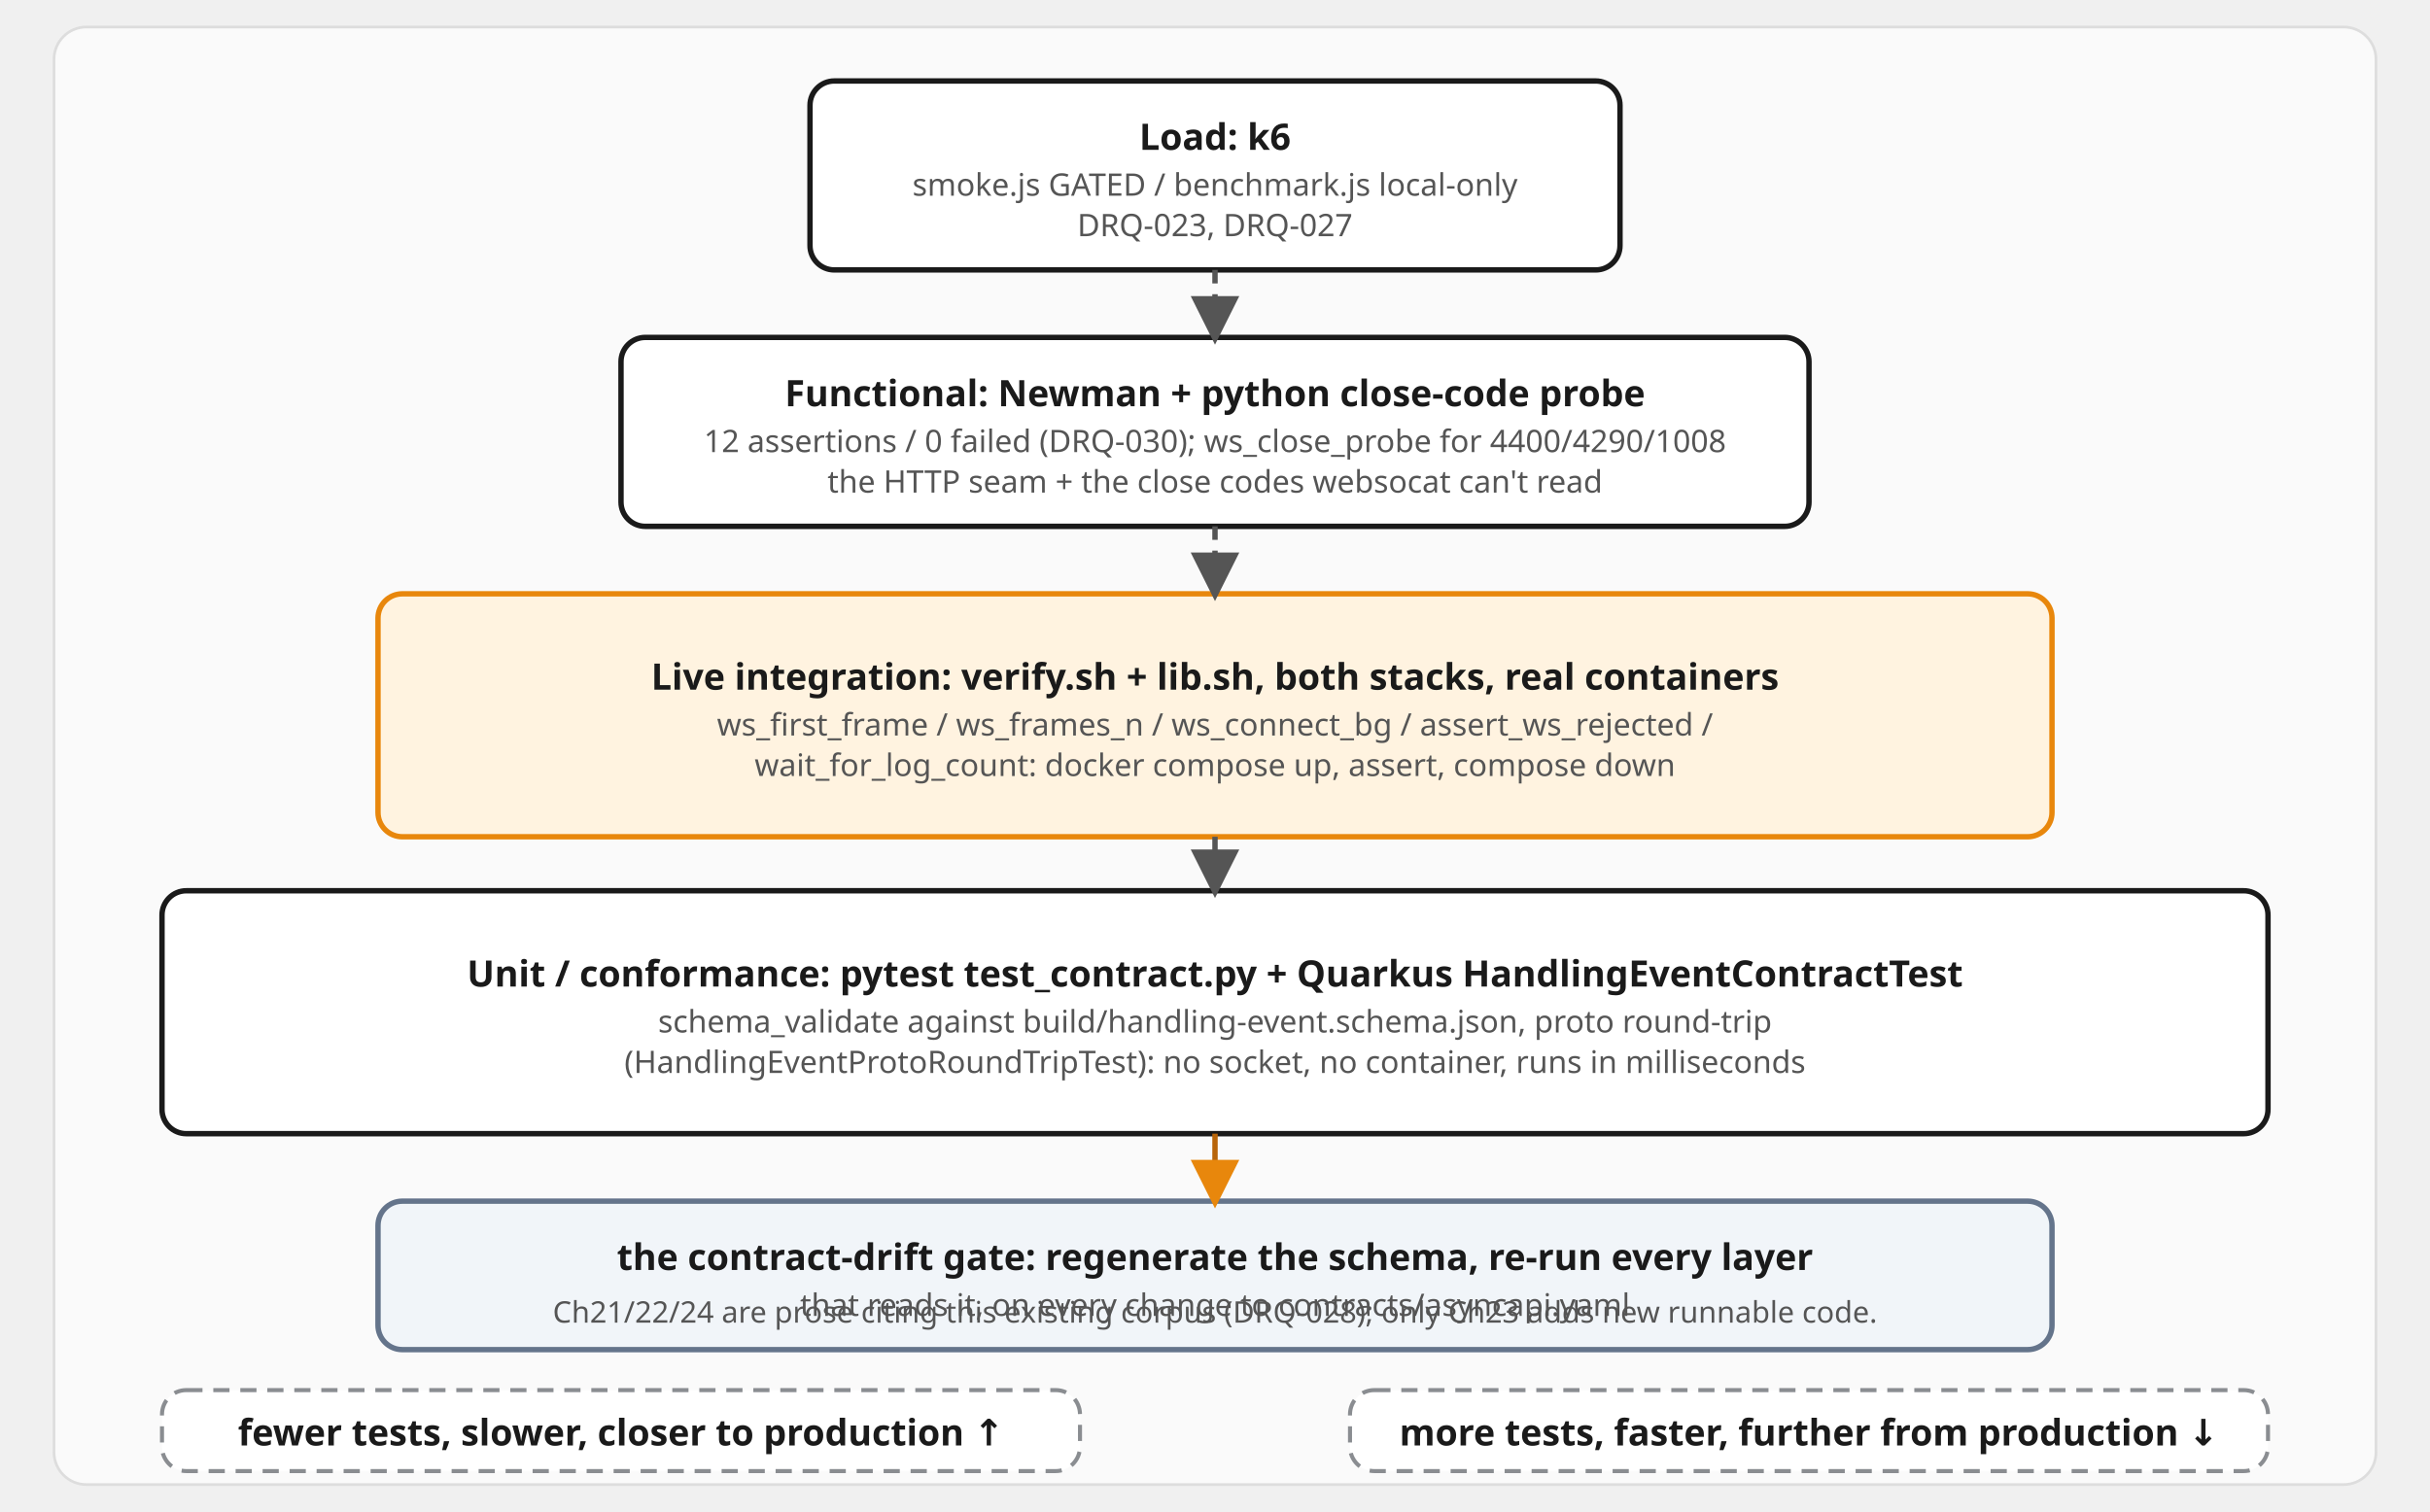
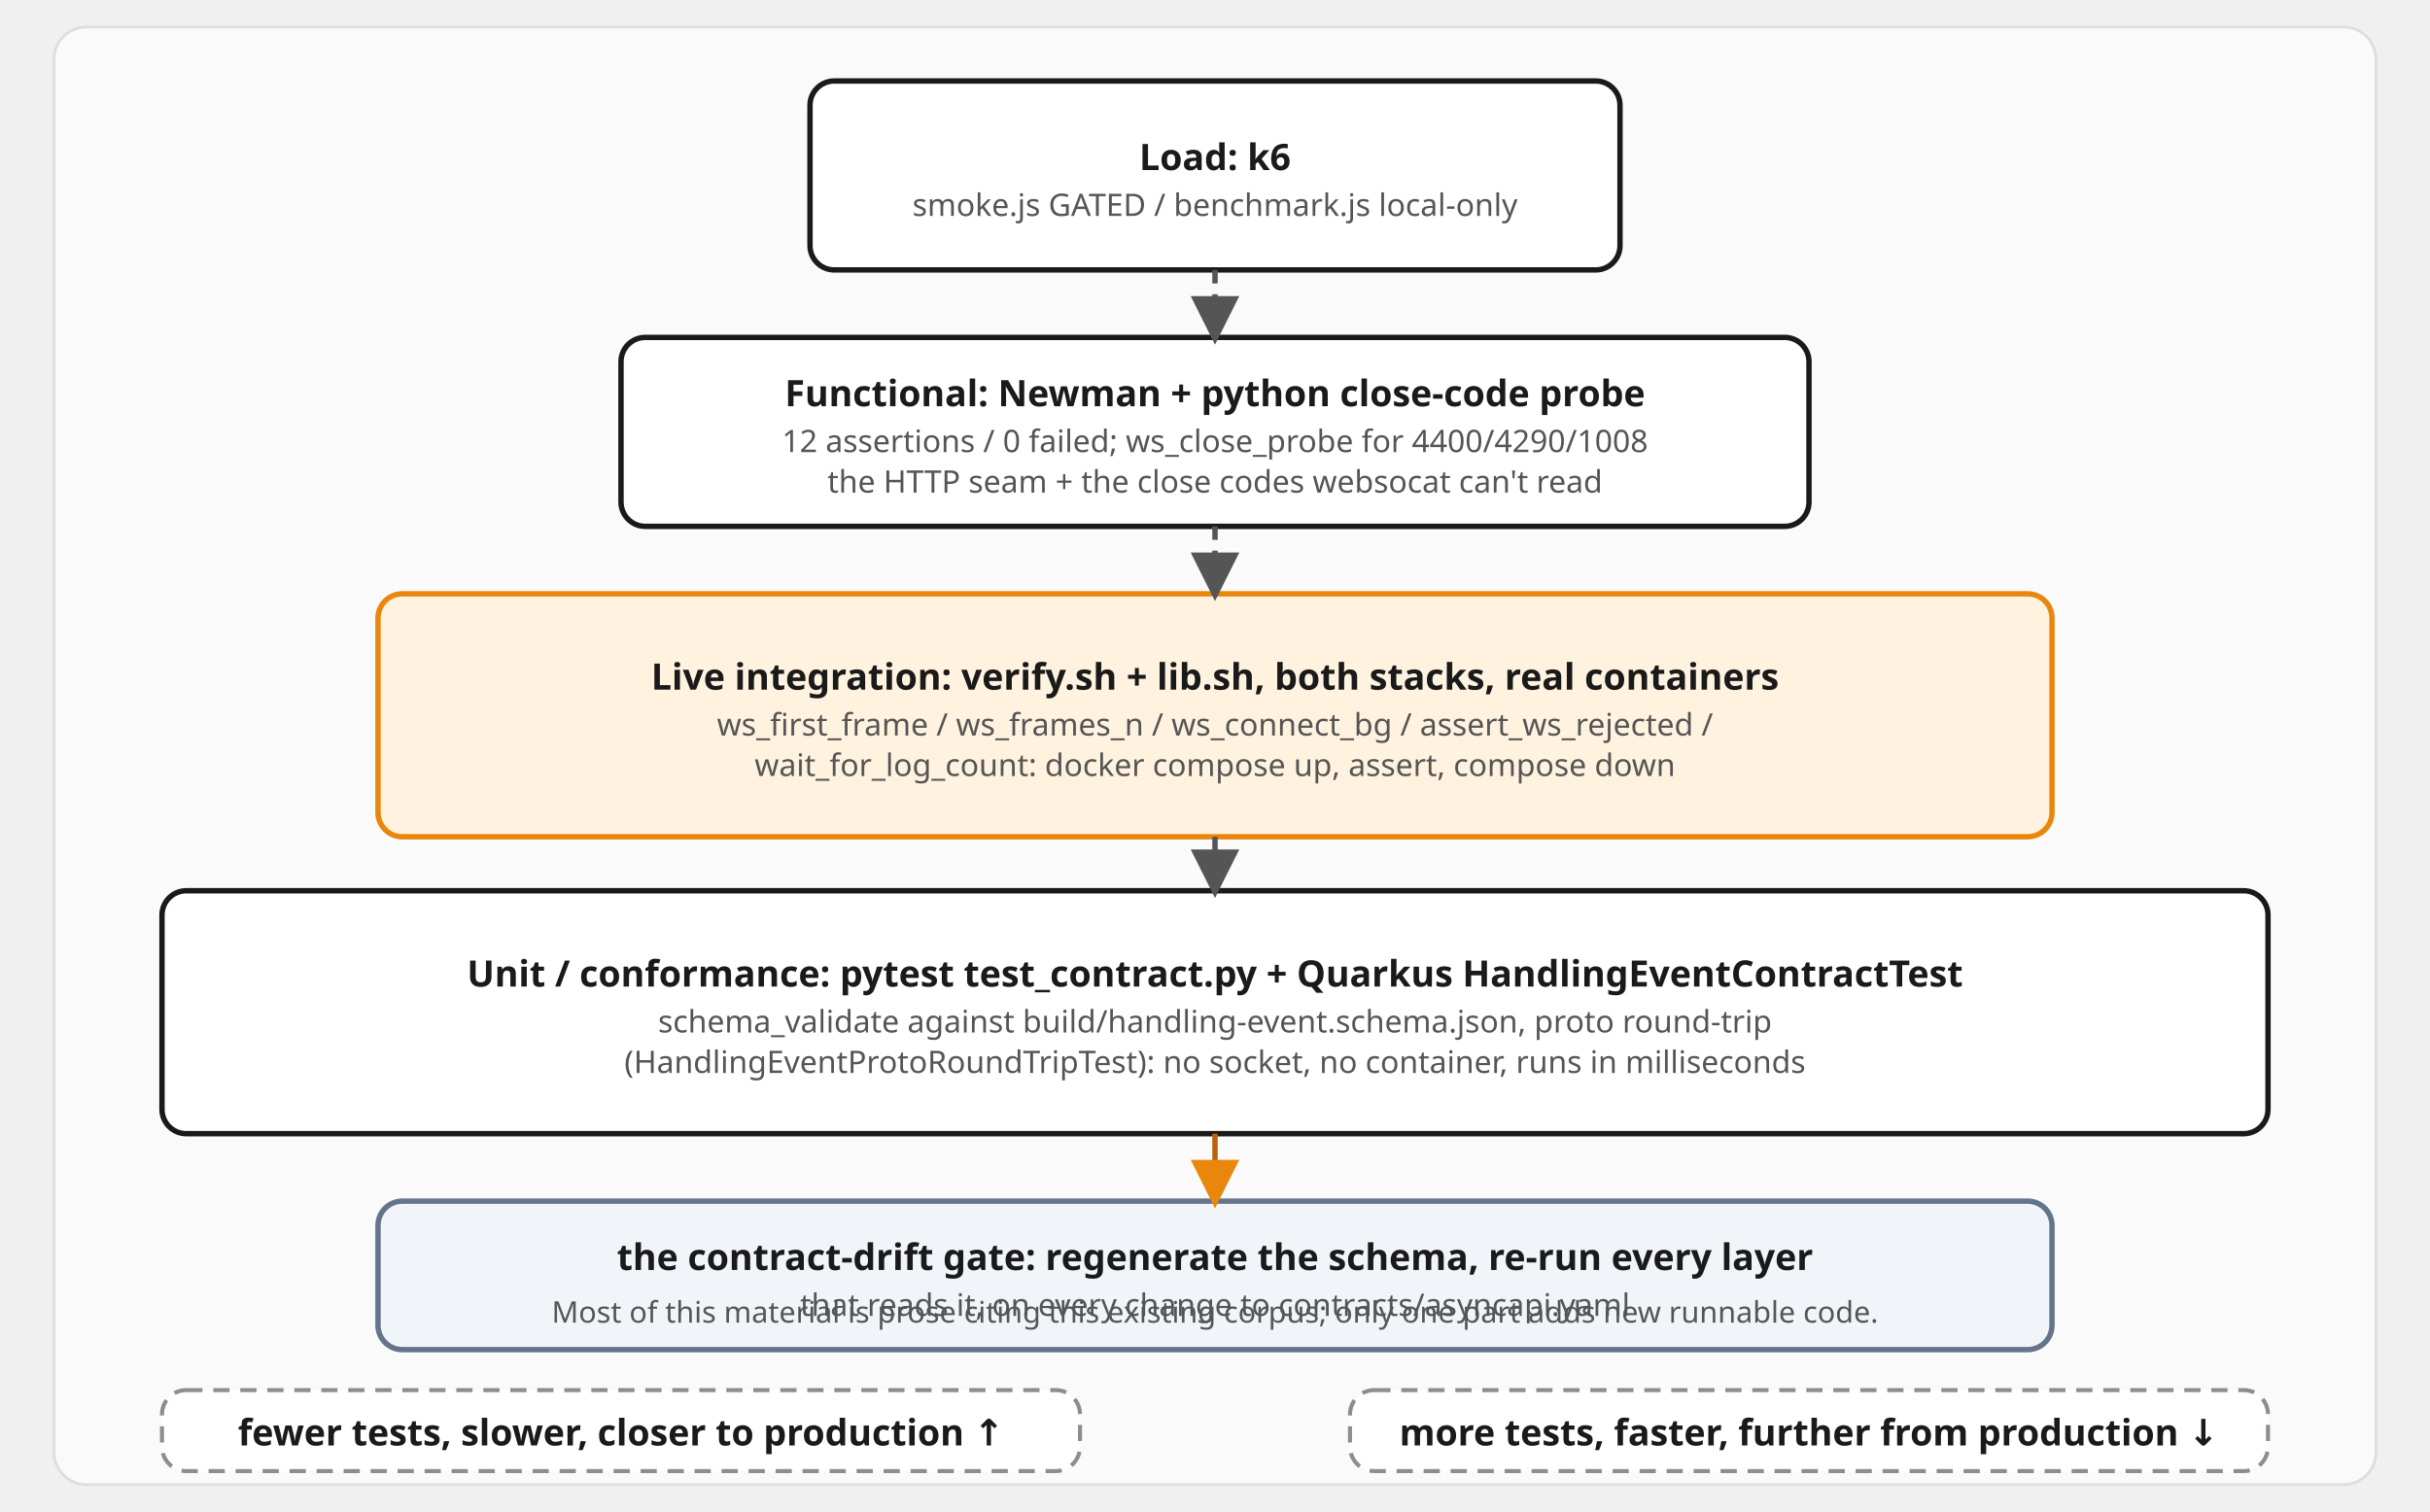
<svg xmlns="http://www.w3.org/2000/svg" viewBox="0 0 900 560" font-family="'Red Hat Text', system-ui, sans-serif" role="img">
  <defs>
    <marker id="a" viewBox="0 0 10 10" refX="8.5" refY="5" markerWidth="9" markerHeight="9" orient="auto-start-reverse">
      <path d="M0,0 L10,5 L0,10 z" fill="#555" />
    </marker>
    <marker id="am" viewBox="0 0 10 10" refX="8.5" refY="5" markerWidth="9" markerHeight="9" orient="auto-start-reverse">
      <path d="M0,0 L10,5 L0,10 z" fill="#e8870c" />
    </marker>
  </defs>
  <rect x="20" y="10" width="860" height="540" rx="12" fill="#fafafa" stroke="#ddd" />
  <rect x="300" y="30" width="300" height="70" rx="9" fill="#ffffff" stroke="#1a1a1a" stroke-width="2" />
-   <text x="450.0" y="55.5" font-size="13.5" font-weight="700" fill="#1a1a1a" text-anchor="middle">Load: k6</text>
-   <text x="450.0" y="72.5" font-size="11.5" fill="#555555" text-anchor="middle">smoke.js GATED / benchmark.js local-only</text>
-   <text x="450.0" y="87.5" font-size="11.5" fill="#555555" text-anchor="middle">DRQ-023, DRQ-027</text>
+   <text x="450.0" y="63.0" font-size="13.5" font-weight="700" fill="#1a1a1a" text-anchor="middle">Load: k6</text>
+   <text x="450.0" y="80.0" font-size="11.5" fill="#555555" text-anchor="middle">smoke.js GATED / benchmark.js local-only</text>
  <rect x="230" y="125" width="440" height="70" rx="9" fill="#ffffff" stroke="#1a1a1a" stroke-width="2" />
  <text x="450.0" y="150.5" font-size="13.5" font-weight="700" fill="#1a1a1a" text-anchor="middle">Functional: Newman + python close-code probe</text>
-   <text x="450.0" y="167.5" font-size="11.5" fill="#555555" text-anchor="middle">12 assertions / 0 failed (DRQ-030); ws_close_probe for 4400/4290/1008</text>
+   <text x="450.0" y="167.5" font-size="11.5" fill="#555555" text-anchor="middle">12 assertions / 0 failed; ws_close_probe for 4400/4290/1008</text>
  <text x="450.0" y="182.5" font-size="11.5" fill="#555555" text-anchor="middle">the HTTP seam + the close codes websocat can't read</text>
  <rect x="140" y="220" width="620" height="90" rx="9" fill="#fff3e0" stroke="#e8870c" stroke-width="2" />
  <text x="450.0" y="255.5" font-size="13.5" font-weight="700" fill="#1a1a1a" text-anchor="middle">Live integration: verify.sh + lib.sh, both stacks, real containers</text>
  <text x="450.0" y="272.5" font-size="11.5" fill="#555555" text-anchor="middle">ws_first_frame / ws_frames_n / ws_connect_bg / assert_ws_rejected /</text>
  <text x="450.0" y="287.5" font-size="11.5" fill="#555555" text-anchor="middle">wait_for_log_count: docker compose up, assert, compose down</text>
  <rect x="60" y="330" width="780" height="90" rx="9" fill="#ffffff" stroke="#1a1a1a" stroke-width="2" />
  <text x="450.0" y="365.5" font-size="13.5" font-weight="700" fill="#1a1a1a" text-anchor="middle">Unit / conformance: pytest test_contract.py + Quarkus HandlingEventContractTest</text>
  <text x="450.0" y="382.5" font-size="11.5" fill="#555555" text-anchor="middle">schema_validate against build/handling-event.schema.json, proto round-trip</text>
  <text x="450.0" y="397.5" font-size="11.5" fill="#555555" text-anchor="middle">(HandlingEventProtoRoundTripTest): no socket, no container, runs in milliseconds</text>
  <rect x="140" y="445" width="620" height="55" rx="9" fill="#f1f5f9" stroke="#64748b" stroke-width="2" />
  <text x="450.0" y="470.5" font-size="13.5" font-weight="700" fill="#1a1a1a" text-anchor="middle">the contract-drift gate: regenerate the schema, re-run every layer</text>
  <text x="450.0" y="487.5" font-size="11.5" fill="#555555" text-anchor="middle">that reads it, on every change to contracts/asyncapi.yaml</text>
  <rect x="60" y="515" width="340" height="30" rx="9" fill="#ffffff" stroke="#8a8d91" stroke-width="1.5" stroke-dasharray="6 4" />
  <text x="230.0" y="535.5" font-size="13.5" font-weight="700" fill="#1a1a1a" text-anchor="middle">fewer tests, slower, closer to production ↑</text>
  <rect x="500" y="515" width="340" height="30" rx="9" fill="#ffffff" stroke="#8a8d91" stroke-width="1.5" stroke-dasharray="6 4" />
  <text x="670.0" y="535.5" font-size="13.5" font-weight="700" fill="#1a1a1a" text-anchor="middle">more tests, faster, further from production ↓</text>
  <path d="M450,100 L450,125" fill="none" stroke="#555" stroke-width="2" stroke-dasharray="5 4" marker-end="url(#a)" />
  <path d="M450,195 L450,220" fill="none" stroke="#555" stroke-width="2" stroke-dasharray="5 4" marker-end="url(#a)" />
  <path d="M450,310 L450,330" fill="none" stroke="#555" stroke-width="2" stroke-dasharray="5 4" marker-end="url(#a)" />
  <path d="M450,420 L450,445" fill="none" stroke="#b8650a" stroke-width="2" marker-end="url(#am)" />
-   <text x="450" y="490" font-size="11" fill="#555555" text-anchor="middle">Ch21/22/24 are prose citing this existing corpus (DRQ-028); only Ch23 adds new runnable code.</text>
+   <text x="450" y="490" font-size="11" fill="#555555" text-anchor="middle">Most of this material is prose citing this existing corpus; only one part adds new runnable code.</text>
</svg>
